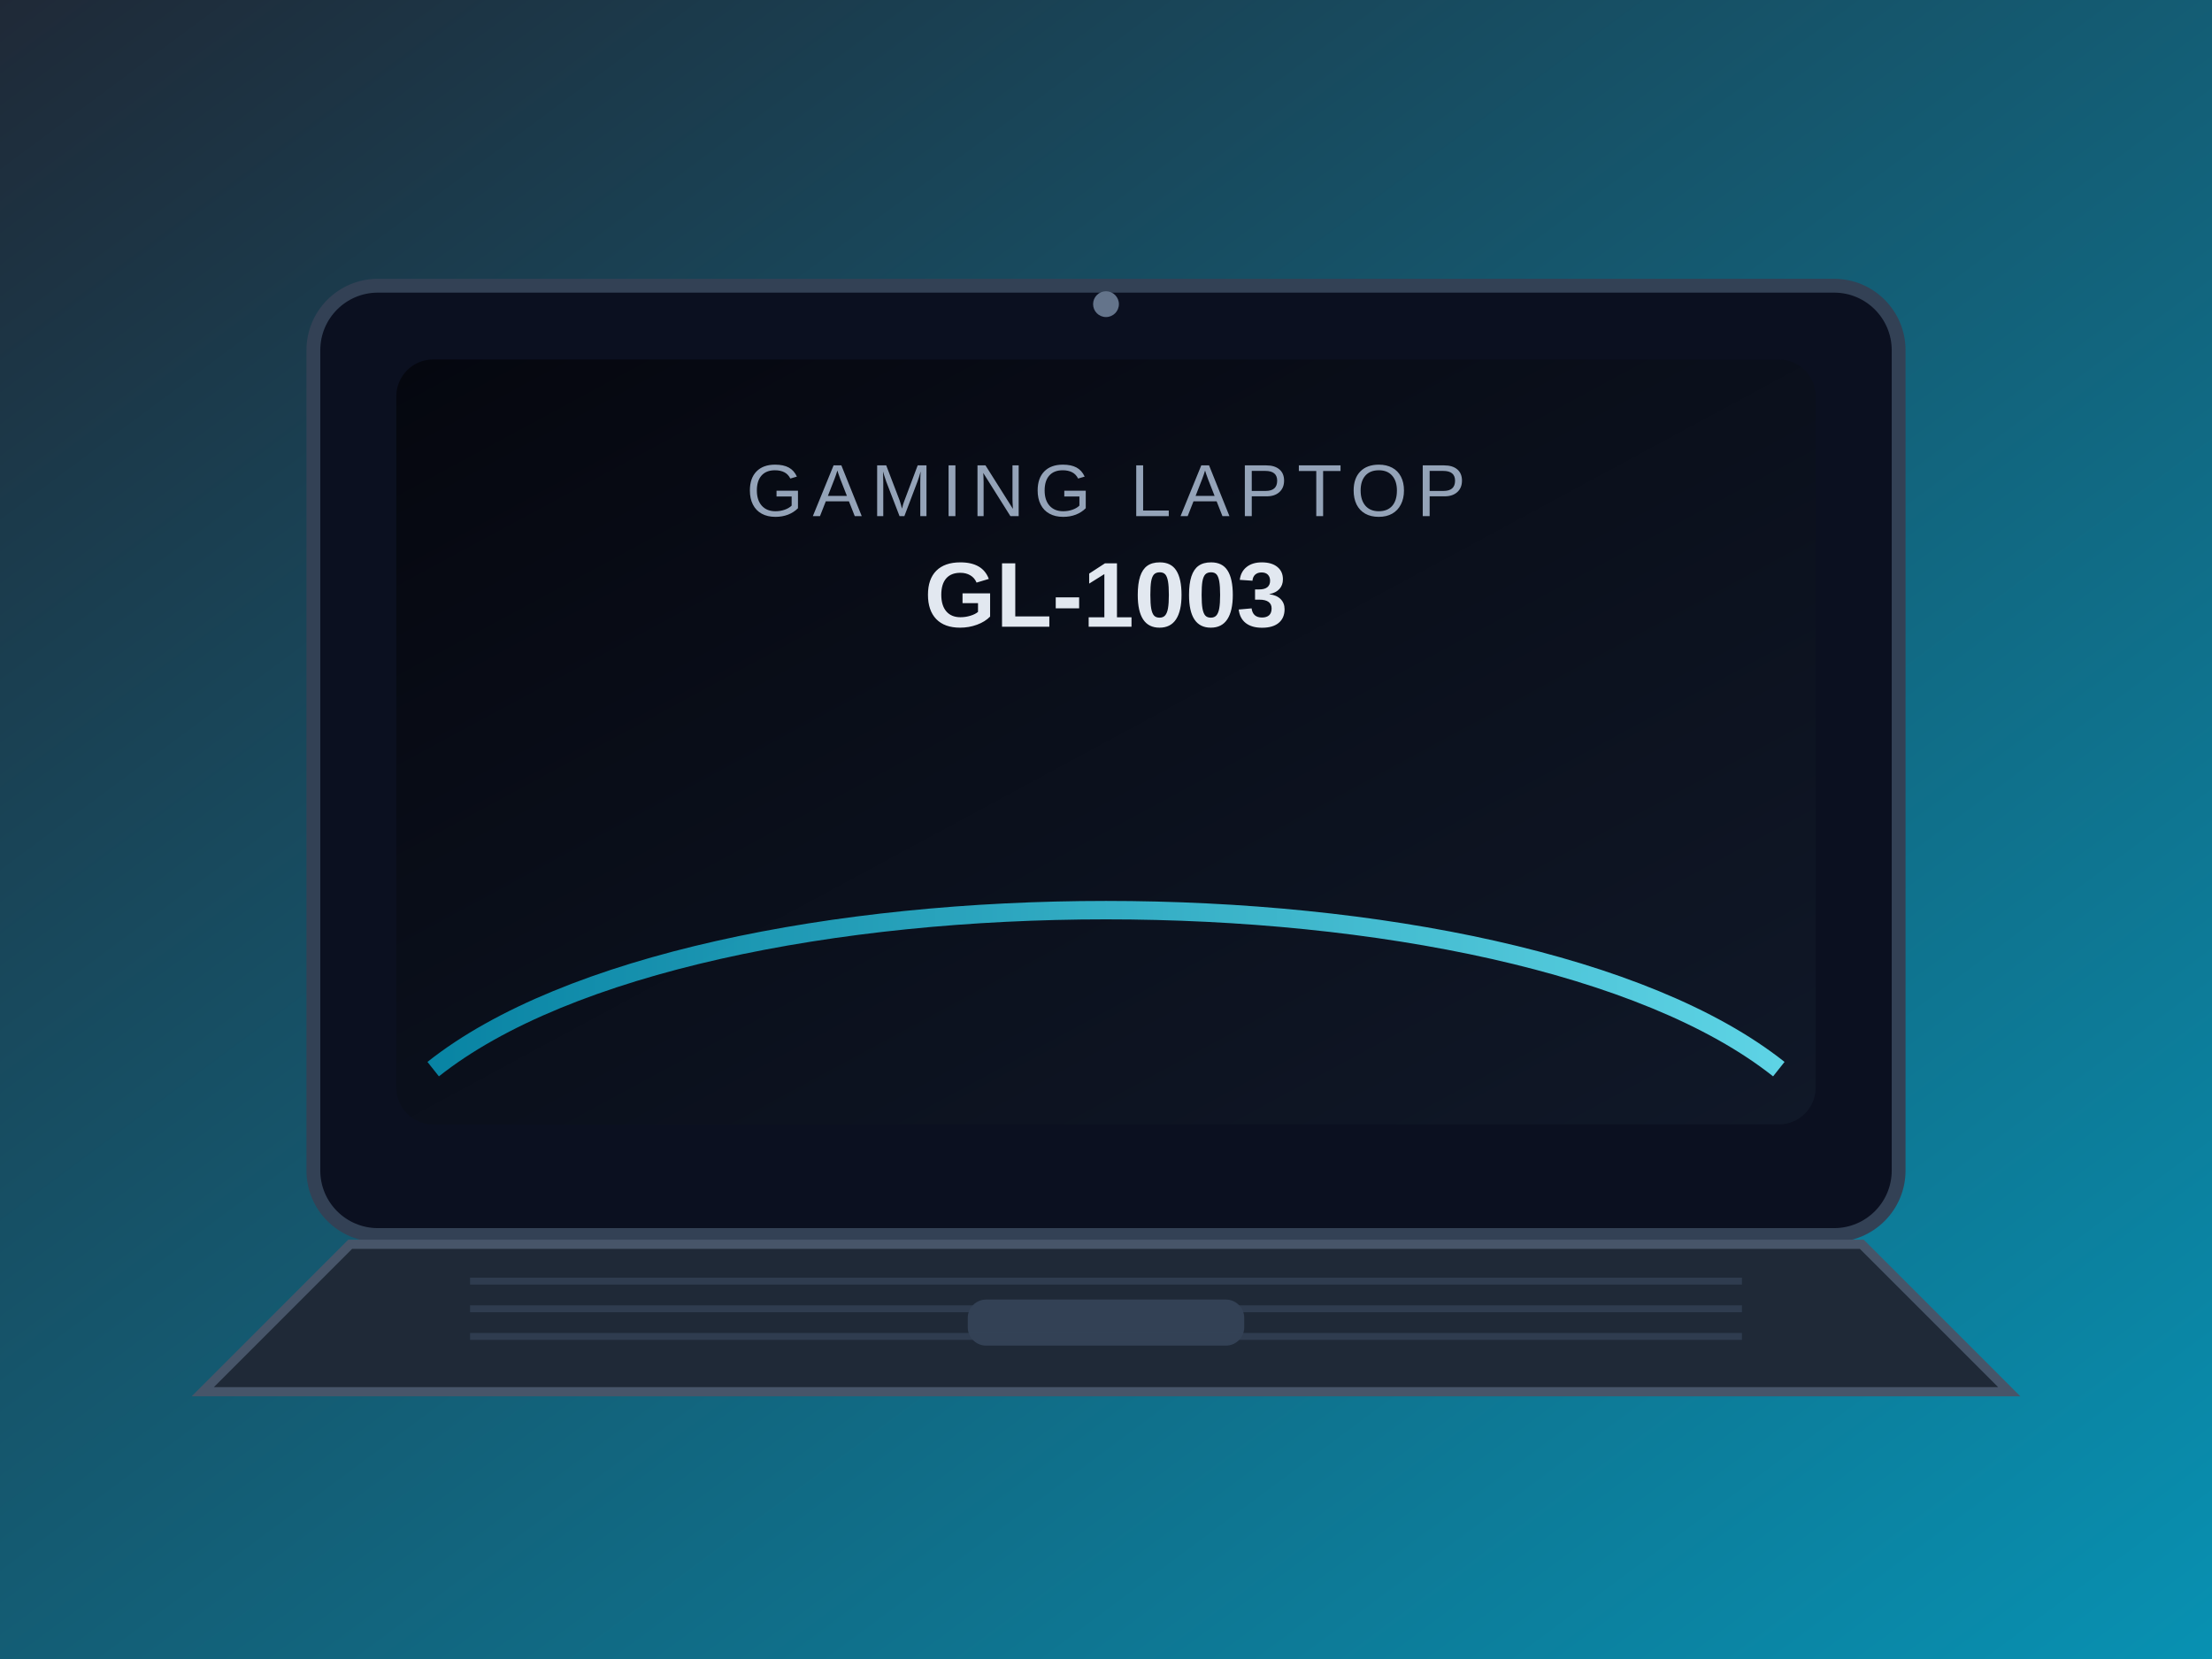
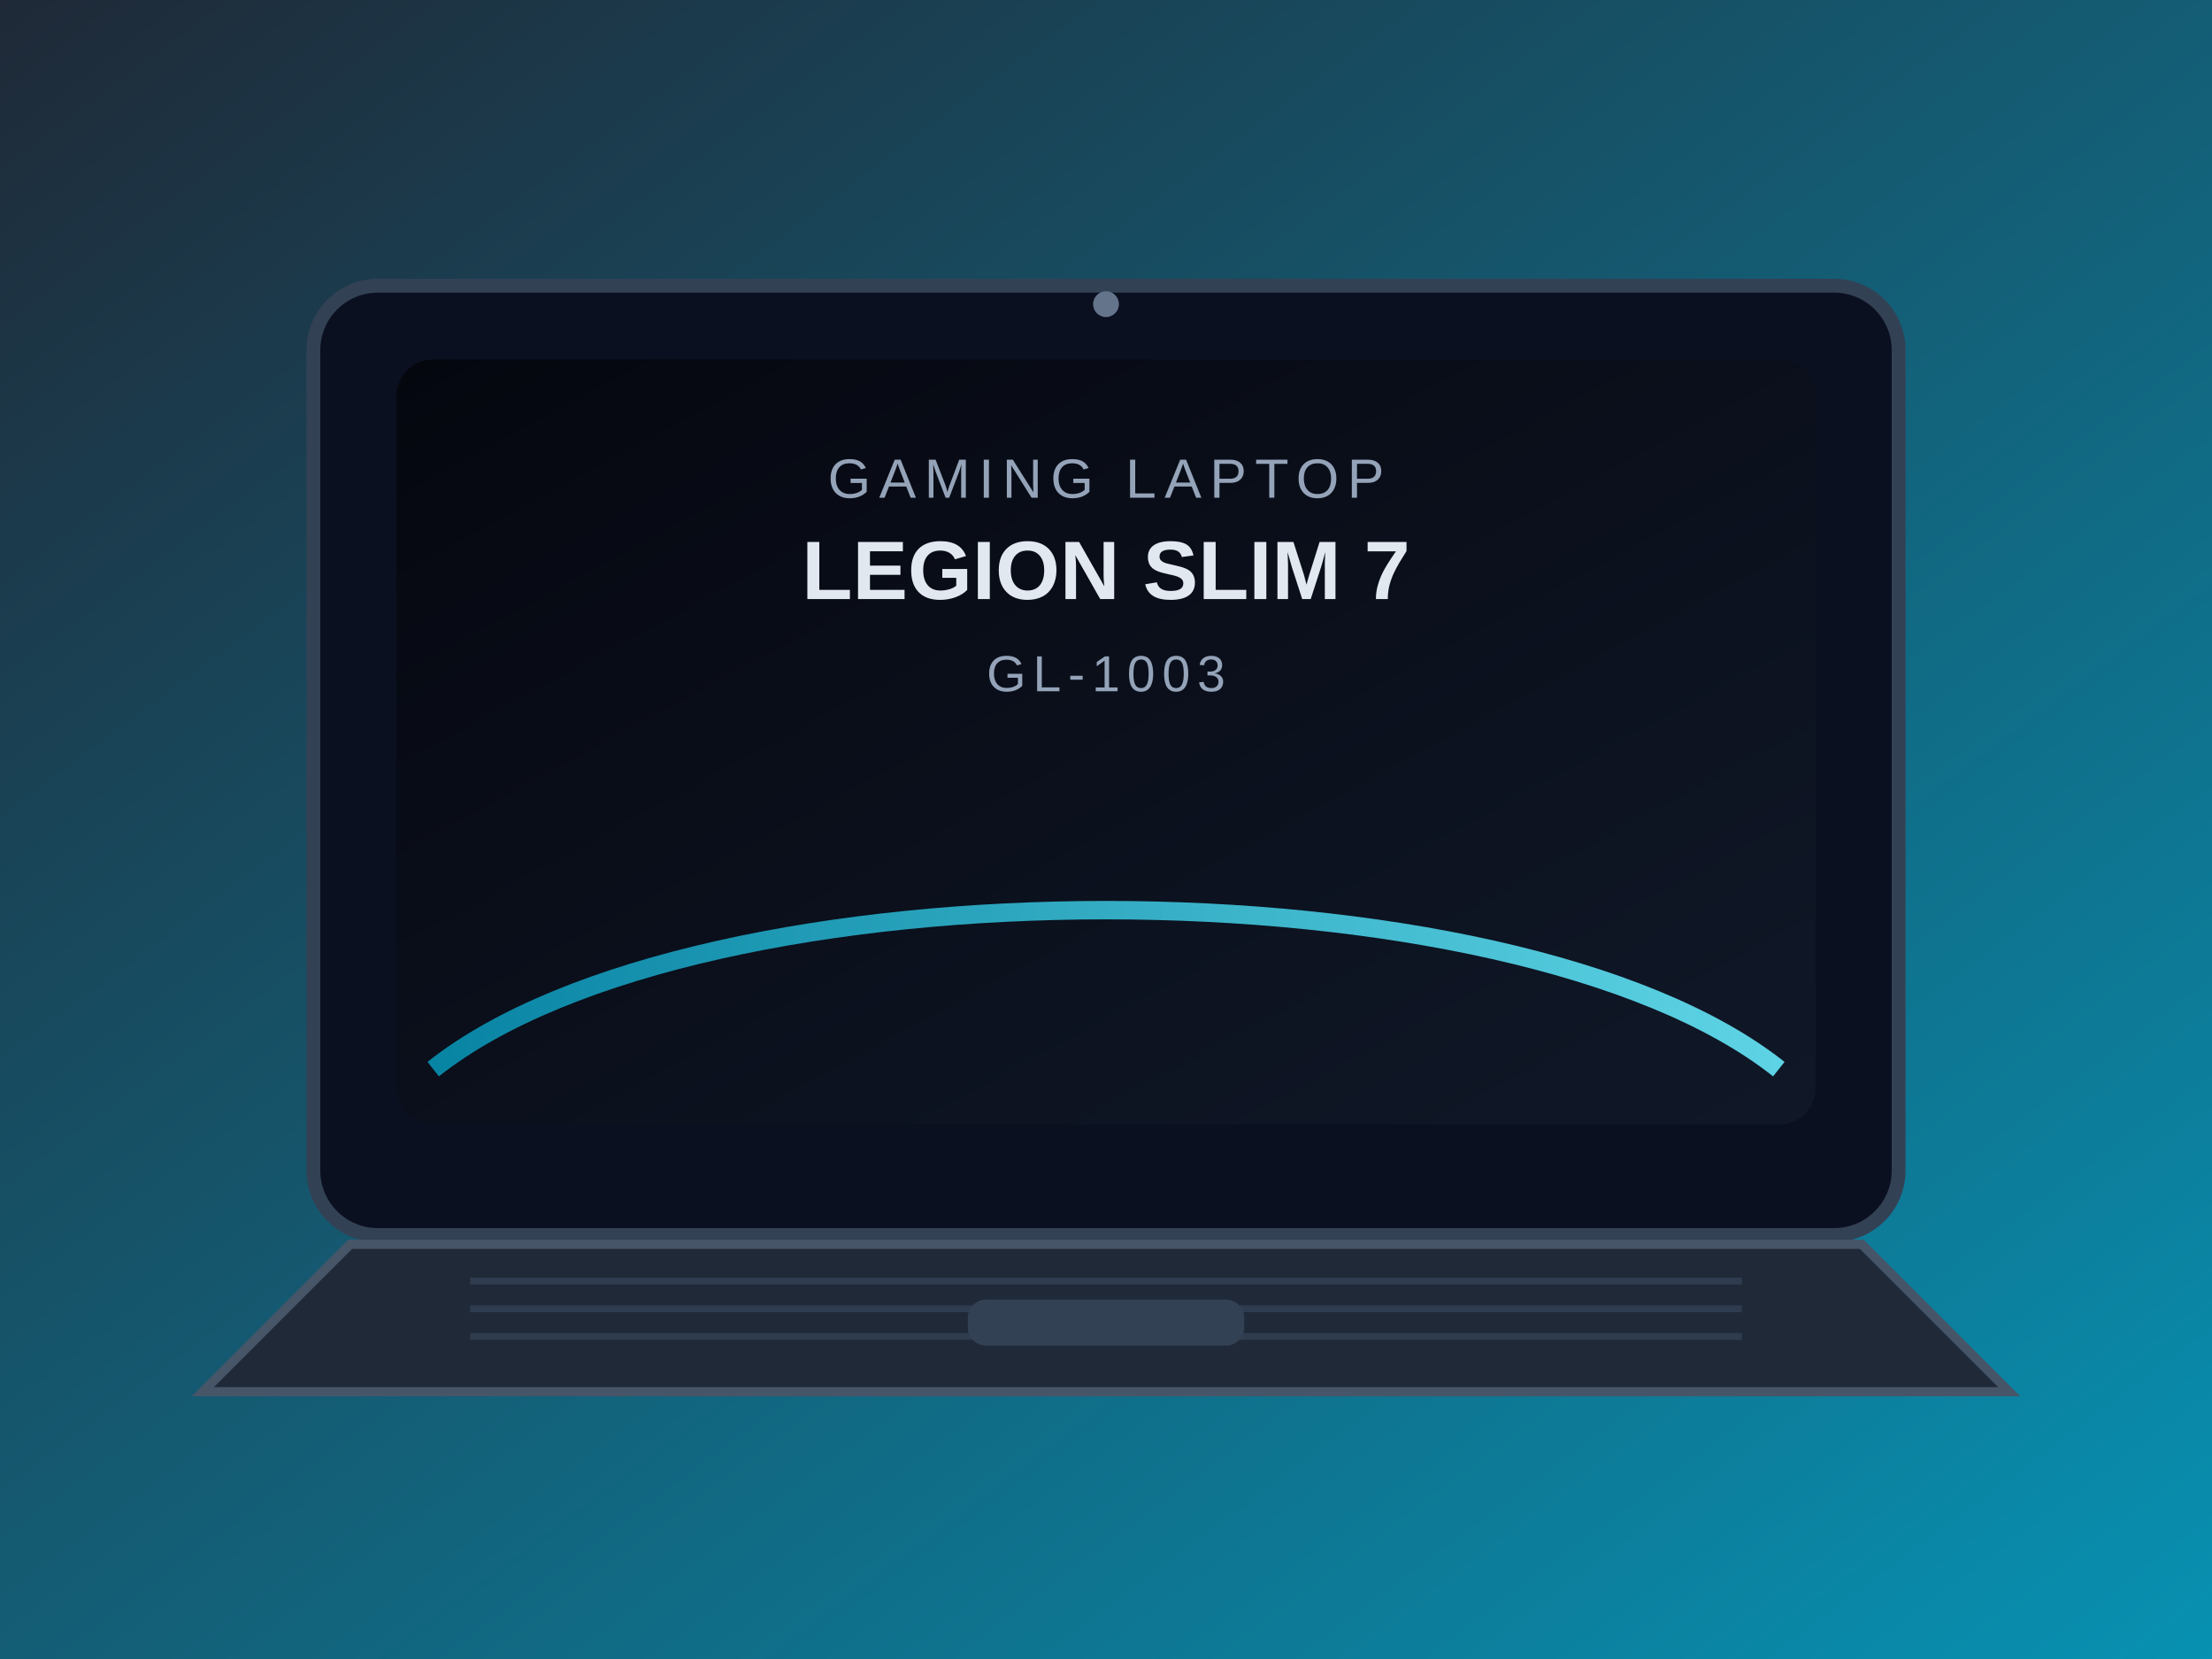
<svg xmlns="http://www.w3.org/2000/svg" width="480" height="360" viewBox="0 0 480 360" role="img" aria-labelledby="title desc">
  <defs>
    <linearGradient id="bg" x1="0" y1="0" x2="1" y2="1">
      <stop offset="0%" stop-color="#1f2937" />
      <stop offset="100%" stop-color="#0891b2" />
    </linearGradient>
    <linearGradient id="screen" x1="0" y1="0" x2="1" y2="1">
      <stop offset="0%" stop-color="#05070f" />
      <stop offset="100%" stop-color="#101828" />
    </linearGradient>
    <linearGradient id="glow" x1="0" y1="0" x2="1" y2="0">
      <stop offset="0%" stop-color="#0891b2" />
      <stop offset="100%" stop-color="#67e8f9" />
    </linearGradient>
  </defs>
  <rect x="0" y="0" width="480" height="360" fill="url(#bg)" />
  <rect x="68" y="62" width="344" height="206" rx="14" fill="#0b1020" stroke="#334155" stroke-width="3" />
  <rect x="86" y="78" width="308" height="166" rx="8" fill="url(#screen)" />
  <path d="M94 232 C152 186, 328 186, 386 232" fill="none" stroke="url(#glow)" stroke-width="4" opacity="0.9" />
  <path d="M76 270 L404 270 L436 302 L44 302 Z" fill="#1f2937" stroke="#475569" stroke-width="2" />
  <rect x="210" y="282" width="60" height="10" rx="4" fill="#334155" />
  <g stroke="#334155" stroke-width="1.5" opacity="0.8">
    <line x1="102" y1="278" x2="378" y2="278" />
    <line x1="102" y1="284" x2="378" y2="284" />
    <line x1="102" y1="290" x2="378" y2="290" />
  </g>
-   <text x="240" y="112" text-anchor="middle" fill="#94a3b8" font-family="Arial, Helvetica, sans-serif" font-size="16" letter-spacing="2">GAMING LAPTOP</text>
-   <text x="240" y="136" text-anchor="middle" fill="#e2e8f0" font-family="Arial, Helvetica, sans-serif" font-size="20" font-weight="700">GL-1003</text>
+   <text x="240" y="108" text-anchor="middle" fill="#94a3b8" font-family="Arial, Helvetica, sans-serif" font-size="12" letter-spacing="1.8">GAMING LAPTOP</text>
+   <text x="240" y="130" text-anchor="middle" fill="#e2e8f0" font-family="Arial, Helvetica, sans-serif" font-size="18" font-weight="700">LEGION SLIM 7</text>
+   <text x="240" y="150" text-anchor="middle" fill="#94a3b8" font-family="Arial, Helvetica, sans-serif" font-size="11" letter-spacing="1.5">GL-1003</text>
  <circle cx="240" cy="66" r="2.8" fill="#64748b" />
</svg>
